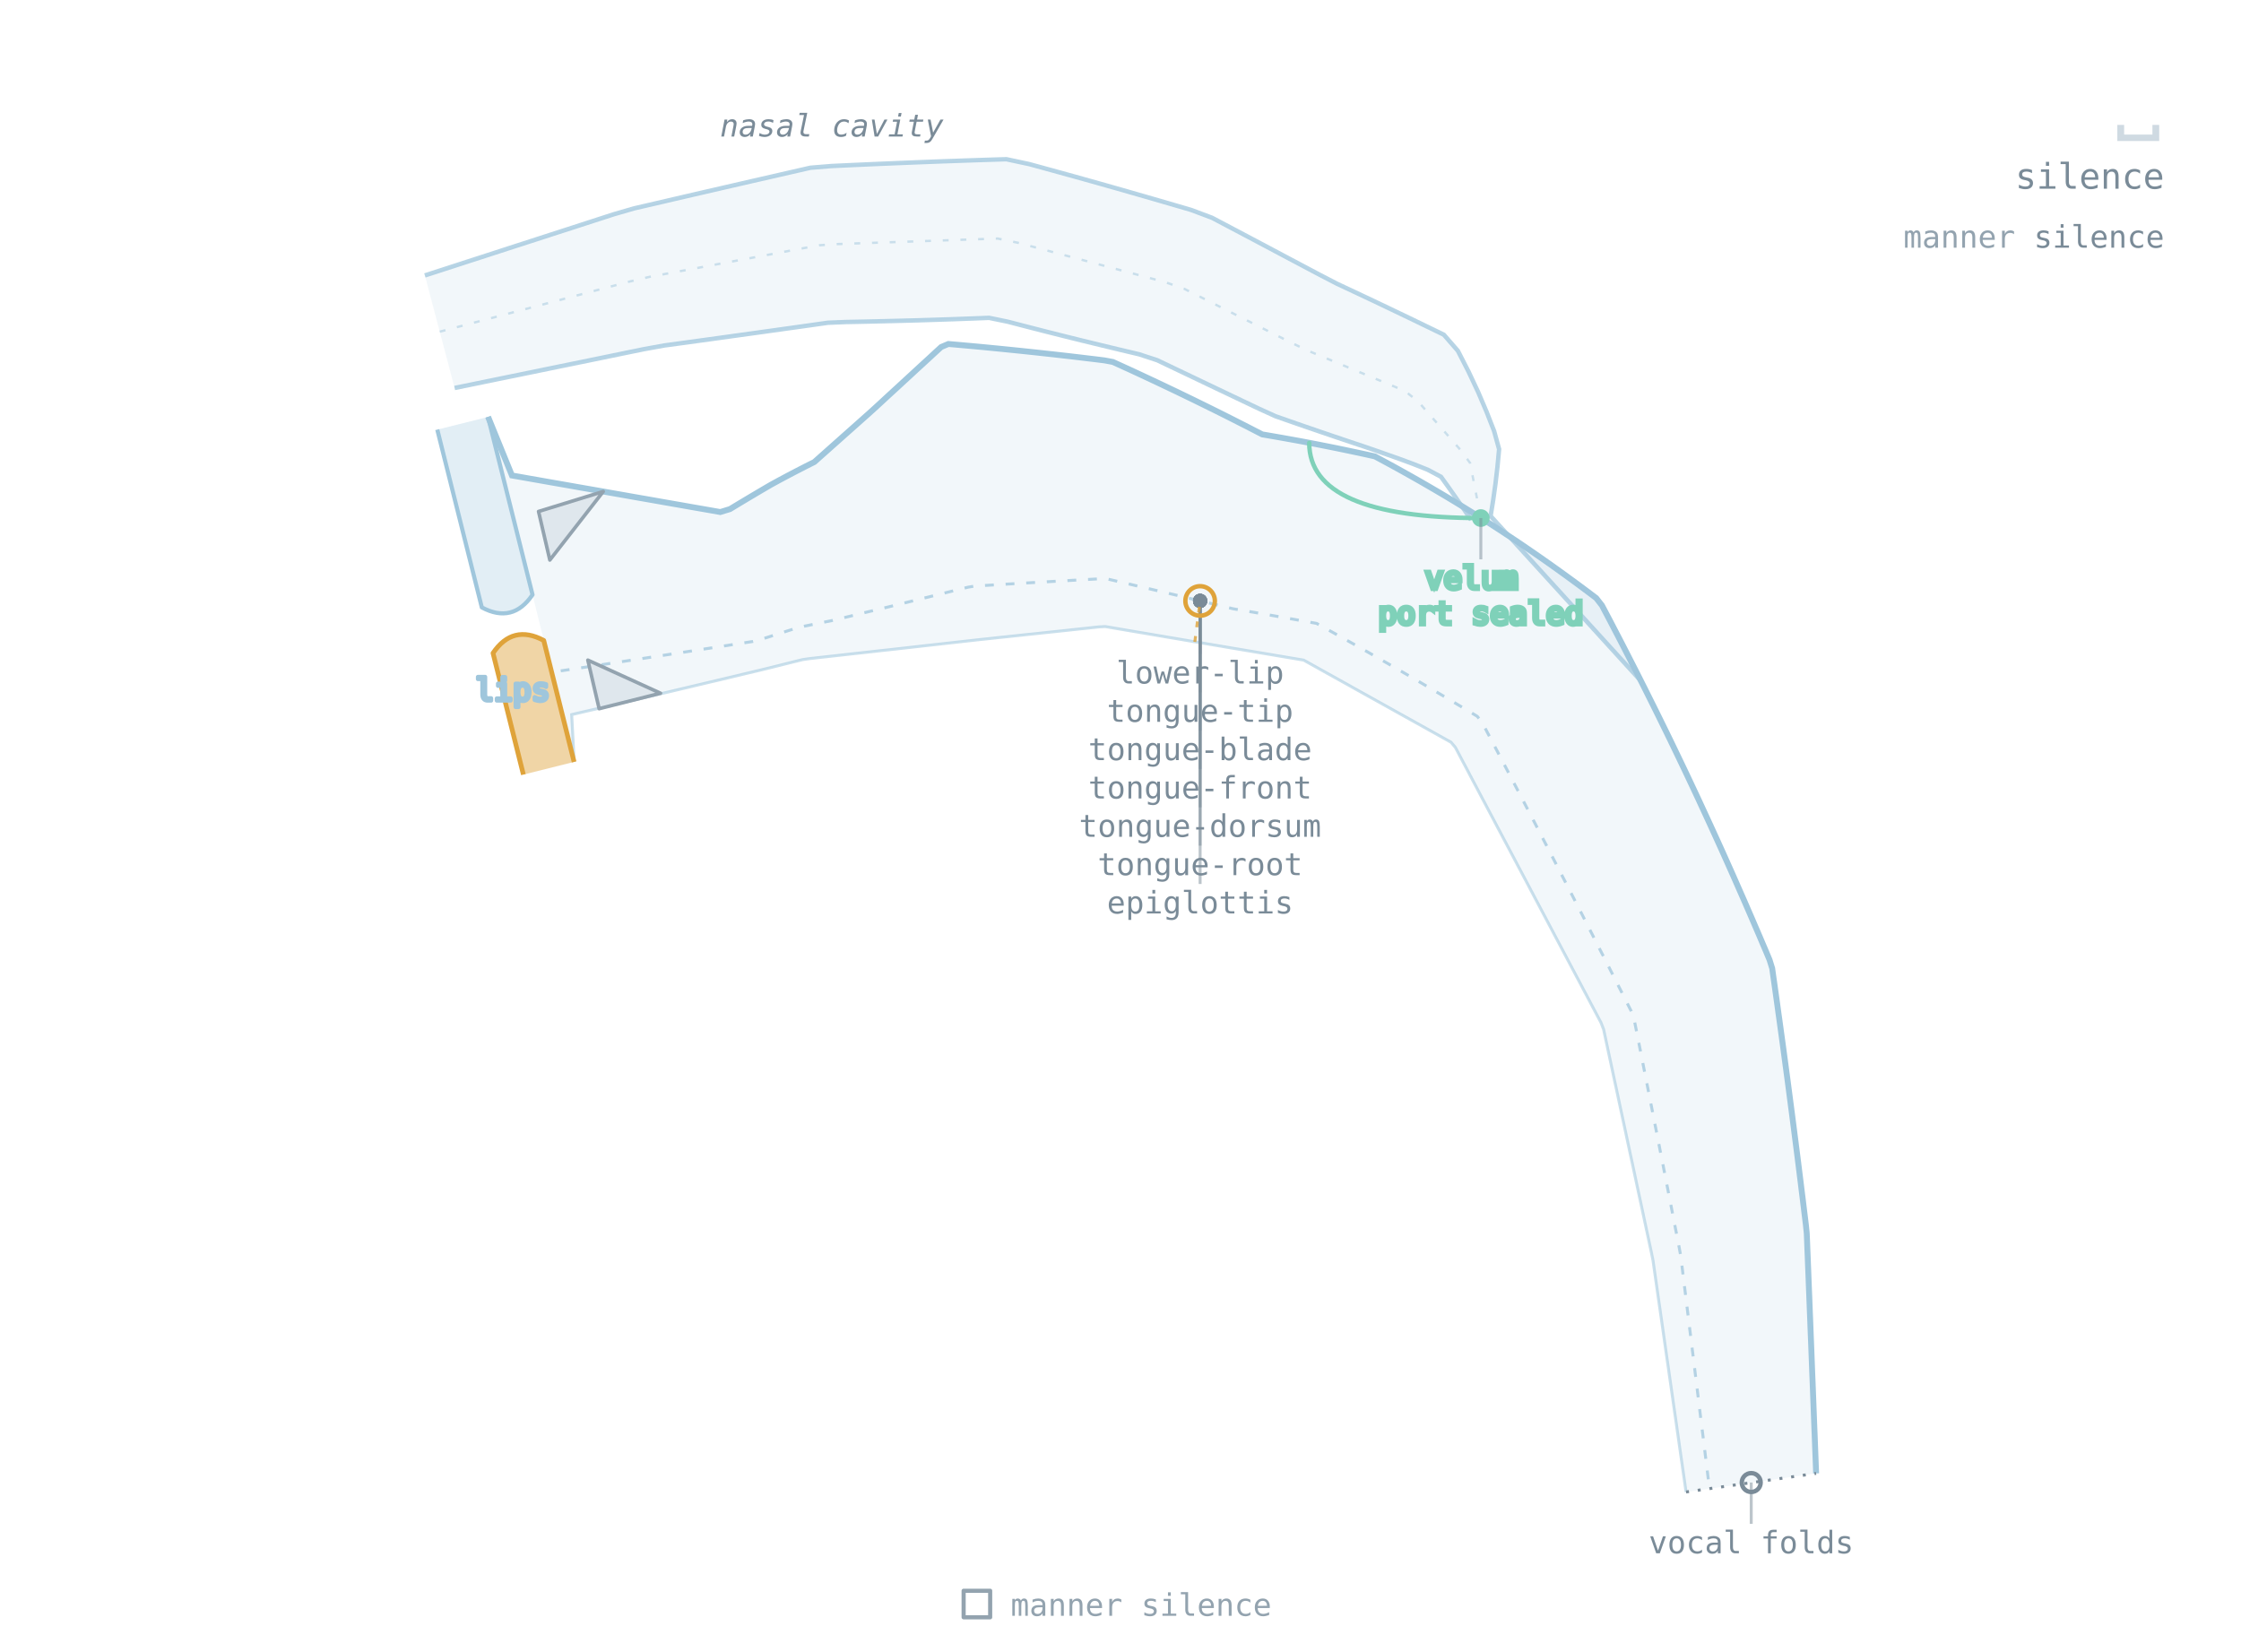
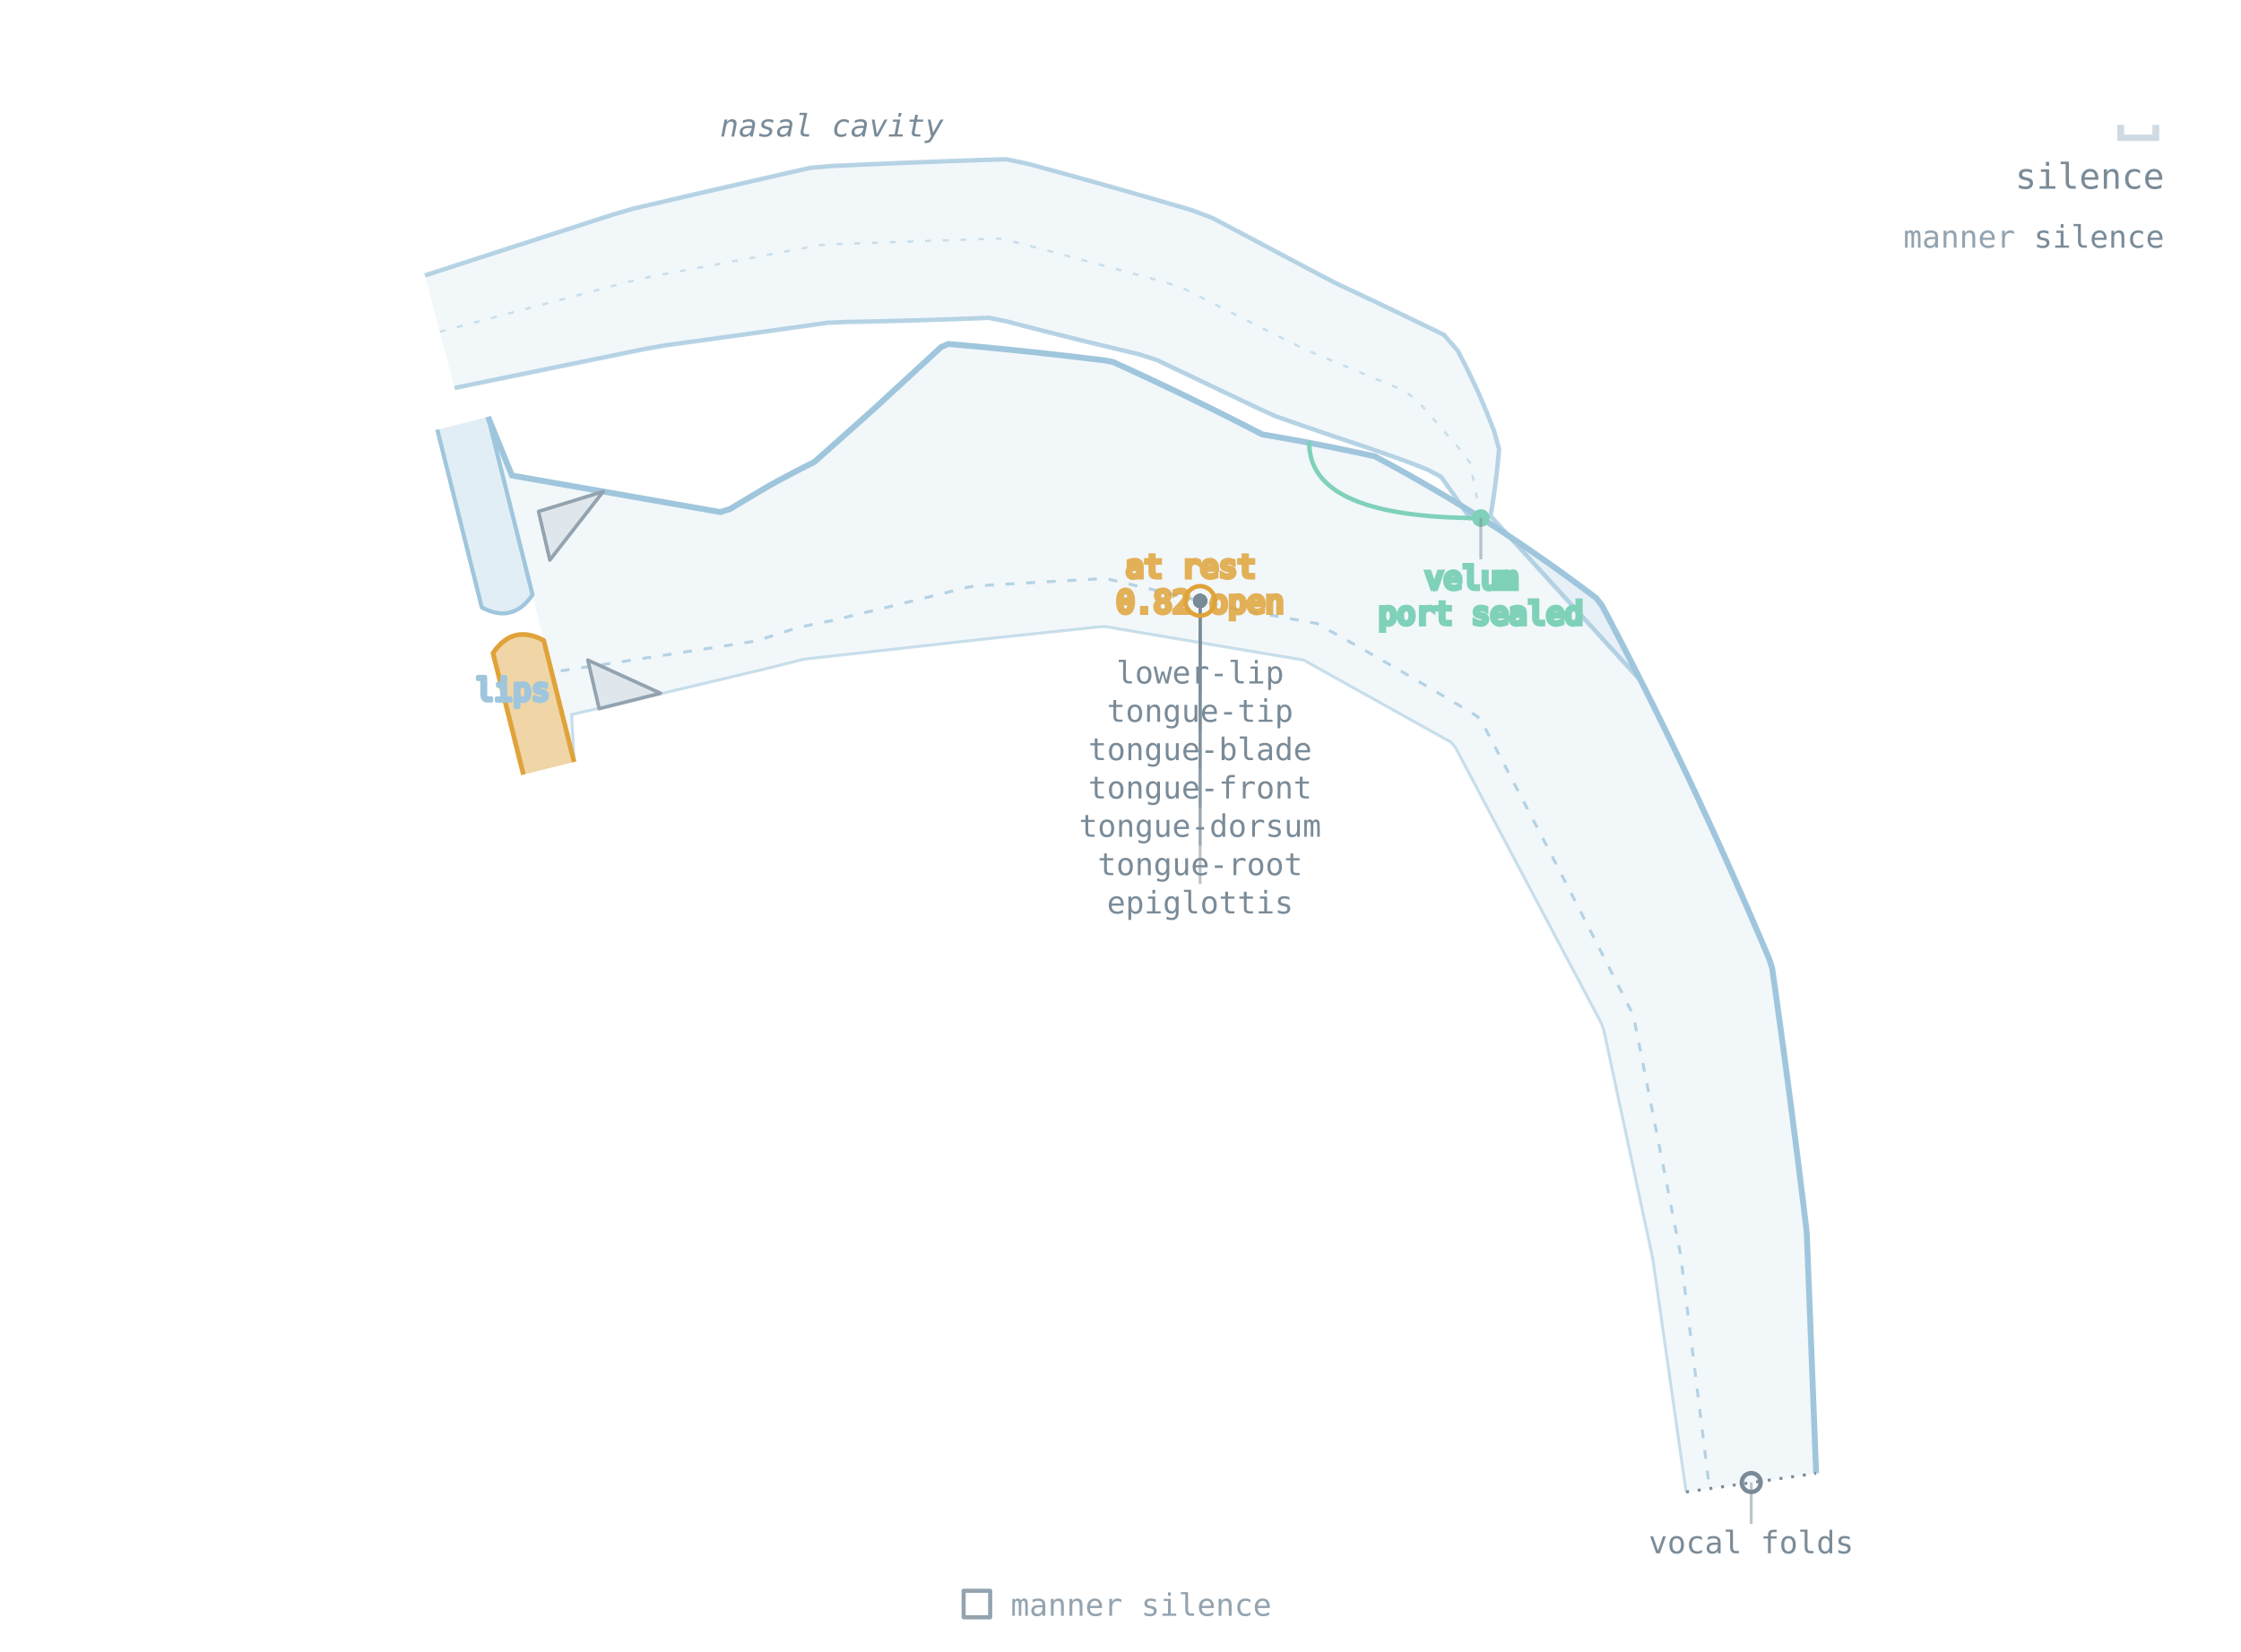
<svg xmlns="http://www.w3.org/2000/svg" viewBox="0 0 760 560" role="img" aria-label="Mid-sagittal tract section">
  <style>




body{background:#0A0E13;color:#CFDAE2;margin:0;
font:400 16px/1.62 ui-sans-serif,system-ui,-apple-system,"Segoe UI",sans-serif}
.wrap{max-width:820px;margin:0 auto;padding:52px 24px 88px;
display:flex;flex-direction:column;gap:34px}
.eyebrow{font:500 11px/1 ui-monospace,SFMono-Regular,Menlo,monospace;
letter-spacing:.18em;text-transform:uppercase;color:#DFA33A;margin:0}
h1{font-size:30px;line-height:1.2;font-weight:600;margin:10px 0 0;
text-wrap:balance;letter-spacing:-.012em}
h2{font-size:18px;font-weight:600;margin:0 0 4px}
p{margin:0;max-width:66ch}
section{display:flex;flex-direction:column;gap:12px}
figure{margin:0;background:#111922;border:1px solid #1E2B36;
border-radius:3px;padding:10px;overflow-x:auto}
figure svg{display:block;width:100%;height:auto;min-width:520px}
figcaption{font:400 13px/1.5 ui-monospace,SFMono-Regular,Menlo,monospace;
color:#7A8B98;padding:10px 4px 2px}
.sweep{stroke:none}
.sweep.trace{fill:rgba(159,198,220,.13)}
.sweep.prior{fill:rgba(70,89,106,.20)}
.wall{fill:none;stroke:#9FC6DC;stroke-width:2}
.openline{fill:none;stroke:#9FC6DC;stroke-width:1;opacity:.55}
.restline{fill:none;stroke:#9FC6DC;stroke-width:1;
stroke-dasharray:3 4;opacity:.75}
.lead{stroke-width:1;opacity:.5}
.lead.place{stroke:#9FC6DC}
.lead.place.fric{stroke:#DFA33A}
.lead.art{stroke:#7A8B98}
.mark.place{fill:#9FC6DC}
.mark.art{fill:#7A8B98}
.mark.place.fric{fill:#DFA33A}
.lbl{font:400 10.5px ui-monospace,SFMono-Regular,Menlo,monospace}
.glyph{font:500 24px ui-sans-serif,system-ui,-apple-system,sans-serif;
fill:#CFDAE2}
.lbl.caption{fill:#7A8B98;font-size:12px}
.lbl.feat{fill:#7A8B98}
.featkey{fill:#93A3AF;opacity:.75}
.lbl.place{fill:#9FC6DC}
.lbl.place.fric{fill:#DFA33A}
.lbl.art{fill:#7A8B98}
.lbl.rest{fill:#CFDAE2}
.lbl.nasal{fill:#7A8B98;font-style:italic}
.restmark{fill:none;stroke:#7A8B98;stroke-width:1}
.nasalfill{fill:rgba(159,198,220,.13);stroke:none}
.nasalside{fill:none;stroke:#9FC6DC;stroke-width:1.5;opacity:.75}
.nasalmid{fill:none;stroke:#9FC6DC;stroke-width:.8;
stroke-dasharray:2 4;opacity:.5}
.velum{stroke:#7FD1B9;stroke-width:1.5;stroke-linecap:round;fill:none}
.velumtip{fill:#7FD1B9}
.lbl.velum{fill:#5E9384;font-weight:400}
.median{stroke:#7A8B98;stroke-width:1;stroke-dasharray:1 3}
.fold{fill:rgba(159,198,220,.30);stroke:#9FC6DC;stroke-width:1.3;stroke-linejoin:round}
.fold.shut{fill:rgba(223,163,58,.45);stroke:#DFA33A;stroke-width:1.5}
.secondreach{stroke:#DFA33A;stroke-width:1;stroke-dasharray:1 3;opacity:.6}
.second{fill:none;stroke:#DFA33A;stroke-width:1.5;stroke-dasharray:3 2.5}
.lead.second{stroke:#DFA33A;opacity:.4}
.lbl.second{fill:#DFA33A;opacity:.85}
.chip{fill:none;stroke:#93A3AF;stroke-width:1.4;stroke-linejoin:round;
stroke-linecap:round}
.chip.out-of-plane{stroke-dasharray:2 2}
.chip.phase{stroke:#DFA33A}
.chip.prosodic{stroke:#7FD1B9;stroke-width:2.4}
.chip.approximate{stroke:#DFA33A;stroke-width:1.6}
.lbl.chiplbl{fill:#93A3AF}
.lip{fill:rgba(159,198,220,.30);stroke:#9FC6DC;stroke-width:1.4;stroke-linejoin:round}
.lipstem{stroke:#DFA33A;stroke-width:2;stroke-linecap:round;fill:none;opacity:.55}
.lip.shut{fill:rgba(223,163,58,.45);stroke:#DFA33A;stroke-width:1.6}
.lbl.lip{fill:#7A8B98;font-weight:400}
.tonguebody{fill:rgba(223,163,58,.16);stroke:none}
.tongue{fill:none;stroke:#DFA33A;stroke-width:2;stroke-linejoin:round;
stroke-linecap:round;opacity:.9}
.reach{stroke:#DFA33A;stroke-width:1;stroke-dasharray:2 3;opacity:.8}
.constriction{fill:none;stroke:#DFA33A;stroke-width:1.5}
.constriction.shut{fill:#DFA33A}
.lbl.constriction{fill:#DFA33A;font-weight:400;opacity:.85}
.teeth{fill:rgba(207,218,226,.55);stroke:#93A3AF;stroke-width:1.2;stroke-linejoin:round}
.teethmark{fill:#93A3AF}
.lbl.teeth{fill:#93A3AF;font-weight:400}
.medianmark{fill:none;stroke:#7A8B98;stroke-width:1.5}
.dot.measured{fill:#DFA33A}
td.measured{color:#DFA33A}
.line{fill:none;stroke-width:2;stroke-linejoin:round}
.line.prior{stroke:#46596A}
.line.trace{stroke:#9FC6DC}
.dot.prior{fill:#46596A}
.dot.trace{fill:#9FC6DC}
.grid{stroke:#1E2B36;stroke-width:1}
.tick,.axis{font:400 11px ui-monospace,SFMono-Regular,Menlo,monospace;
fill:#7A8B98}
.key{display:flex;flex-wrap:wrap;gap:18px;color:#7A8B98;
font:400 13px ui-monospace,SFMono-Regular,Menlo,monospace}
.key span{display:inline-flex;align-items:center;gap:7px}
.key i{width:15px;height:2px;display:inline-block}
table{border-collapse:collapse;width:100%;
font:400 13.5px ui-monospace,SFMono-Regular,Menlo,monospace}
th,td{text-align:left;padding:7px 12px 7px 0;
border-bottom:1px solid #1E2B36}
th{color:#7A8B98;font-weight:500;font-size:11px;letter-spacing:.1em;
text-transform:uppercase}
td.num{font-variant-numeric:tabular-nums}
td.moved{color:#DFA33A}

@media (prefers-color-scheme:light){




body{background:#DFE4E8;color:#16202A;margin:0;
font:400 16px/1.62 ui-sans-serif,system-ui,-apple-system,"Segoe UI",sans-serif}
.wrap{max-width:820px;margin:0 auto;padding:52px 24px 88px;
display:flex;flex-direction:column;gap:34px}
.eyebrow{font:500 11px/1 ui-monospace,SFMono-Regular,Menlo,monospace;
letter-spacing:.18em;text-transform:uppercase;color:#A96F0E;margin:0}
h1{font-size:30px;line-height:1.2;font-weight:600;margin:10px 0 0;
text-wrap:balance;letter-spacing:-.012em}
h2{font-size:18px;font-weight:600;margin:0 0 4px}
p{margin:0;max-width:66ch}
section{display:flex;flex-direction:column;gap:12px}
figure{margin:0;background:#F1F4F6;border:1px solid #C9D2D9;
border-radius:3px;padding:10px;overflow-x:auto}
figure svg{display:block;width:100%;height:auto;min-width:520px}
figcaption{font:400 13px/1.5 ui-monospace,SFMono-Regular,Menlo,monospace;
color:#5C6E7C;padding:10px 4px 2px}
.sweep{stroke:none}
.sweep.trace{fill:rgba(34,67,92,.10)}
.sweep.prior{fill:rgba(154,169,180,.22)}
.wall{fill:none;stroke:#22435C;stroke-width:2}
.openline{fill:none;stroke:#22435C;stroke-width:1;opacity:.55}
.restline{fill:none;stroke:#22435C;stroke-width:1;
stroke-dasharray:3 4;opacity:.75}
.lead{stroke-width:1;opacity:.5}
.lead.place{stroke:#22435C}
.lead.place.fric{stroke:#A96F0E}
.lead.art{stroke:#5C6E7C}
.mark.place{fill:#22435C}
.mark.art{fill:#5C6E7C}
.mark.place.fric{fill:#A96F0E}
.lbl{font:400 10.5px ui-monospace,SFMono-Regular,Menlo,monospace}
.glyph{font:500 24px ui-sans-serif,system-ui,-apple-system,sans-serif;
fill:#16202A}
.lbl.caption{fill:#5C6E7C;font-size:12px}
.lbl.feat{fill:#5C6E7C}
.featkey{fill:#6B7C88;opacity:.75}
.lbl.place{fill:#22435C}
.lbl.place.fric{fill:#A96F0E}
.lbl.art{fill:#5C6E7C}
.lbl.rest{fill:#16202A}
.lbl.nasal{fill:#5C6E7C;font-style:italic}
.restmark{fill:none;stroke:#5C6E7C;stroke-width:1}
.nasalfill{fill:rgba(34,67,92,.10);stroke:none}
.nasalside{fill:none;stroke:#22435C;stroke-width:1.5;opacity:.75}
.nasalmid{fill:none;stroke:#22435C;stroke-width:.8;
stroke-dasharray:2 4;opacity:.5}
.velum{stroke:#1F7A63;stroke-width:1.5;stroke-linecap:round;fill:none}
.velumtip{fill:#1F7A63}
.lbl.velum{fill:#4C8375;font-weight:400}
.median{stroke:#5C6E7C;stroke-width:1;stroke-dasharray:1 3}
.fold{fill:rgba(34,67,92,.22);stroke:#22435C;stroke-width:1.3;stroke-linejoin:round}
.fold.shut{fill:rgba(169,111,14,.38);stroke:#A96F0E;stroke-width:1.5}
.secondreach{stroke:#A96F0E;stroke-width:1;stroke-dasharray:1 3;opacity:.6}
.second{fill:none;stroke:#A96F0E;stroke-width:1.5;stroke-dasharray:3 2.5}
.lead.second{stroke:#A96F0E;opacity:.4}
.lbl.second{fill:#A96F0E;opacity:.85}
.chip{fill:none;stroke:#6B7C88;stroke-width:1.4;stroke-linejoin:round;
stroke-linecap:round}
.chip.out-of-plane{stroke-dasharray:2 2}
.chip.phase{stroke:#A96F0E}
.chip.prosodic{stroke:#1F7A63;stroke-width:2.4}
.chip.approximate{stroke:#A96F0E;stroke-width:1.6}
.lbl.chiplbl{fill:#6B7C88}
.lip{fill:rgba(34,67,92,.22);stroke:#22435C;stroke-width:1.4;stroke-linejoin:round}
.lipstem{stroke:#A96F0E;stroke-width:2;stroke-linecap:round;fill:none;opacity:.55}
.lip.shut{fill:rgba(169,111,14,.38);stroke:#A96F0E;stroke-width:1.6}
.lbl.lip{fill:#5C6E7C;font-weight:400}
.tonguebody{fill:rgba(169,111,14,.15);stroke:none}
.tongue{fill:none;stroke:#A96F0E;stroke-width:2;stroke-linejoin:round;
stroke-linecap:round;opacity:.9}
.reach{stroke:#A96F0E;stroke-width:1;stroke-dasharray:2 3;opacity:.8}
.constriction{fill:none;stroke:#A96F0E;stroke-width:1.5}
.constriction.shut{fill:#A96F0E}
.lbl.constriction{fill:#A96F0E;font-weight:400;opacity:.85}
.teeth{fill:rgba(22,32,42,.30);stroke:#6B7C88;stroke-width:1.2;stroke-linejoin:round}
.teethmark{fill:#6B7C88}
.lbl.teeth{fill:#6B7C88;font-weight:400}
.medianmark{fill:none;stroke:#5C6E7C;stroke-width:1.5}
.dot.measured{fill:#A96F0E}
td.measured{color:#A96F0E}
.line{fill:none;stroke-width:2;stroke-linejoin:round}
.line.prior{stroke:#9AA9B4}
.line.trace{stroke:#22435C}
.dot.prior{fill:#9AA9B4}
.dot.trace{fill:#22435C}
.grid{stroke:#C9D2D9;stroke-width:1}
.tick,.axis{font:400 11px ui-monospace,SFMono-Regular,Menlo,monospace;
fill:#5C6E7C}
.key{display:flex;flex-wrap:wrap;gap:18px;color:#5C6E7C;
font:400 13px ui-monospace,SFMono-Regular,Menlo,monospace}
.key span{display:inline-flex;align-items:center;gap:7px}
.key i{width:15px;height:2px;display:inline-block}
table{border-collapse:collapse;width:100%;
font:400 13.5px ui-monospace,SFMono-Regular,Menlo,monospace}
th,td{text-align:left;padding:7px 12px 7px 0;
border-bottom:1px solid #C9D2D9}
th{color:#5C6E7C;font-weight:500;font-size:11px;letter-spacing:.1em;
text-transform:uppercase}
td.num{font-variant-numeric:tabular-nums}
td.moved{color:#A96F0E}

}</style>
  <path d="M165.52,141.37 L173.62,161.26 L176.83,161.82 L180.04,162.39 L183.25,162.95 L186.46,163.52 L189.67,164.08 L192.88,164.64 L196.09,165.21 L199.30,165.77 L202.52,166.33 L205.73,166.90 L208.94,167.46 L212.15,168.02 L215.36,168.59 L218.57,169.15 L221.78,169.71 L225.00,170.28 L228.21,170.84 L231.42,171.40 L234.63,171.97 L237.85,172.53 L241.06,173.09 L244.27,173.66 L247.57,172.65 L250.96,170.60 L254.39,168.55 L257.85,166.50 L261.34,164.46 L264.35,162.81 L267.26,161.26 L270.20,159.72 L273.18,158.19 L276.20,156.67 L278.25,154.84 L280.30,153.02 L282.34,151.20 L284.39,149.38 L286.44,147.55 L288.49,145.73 L290.54,143.91 L292.59,142.08 L294.64,140.26 L296.68,138.41 L298.73,136.53 L300.77,134.64 L302.82,132.76 L304.87,130.88 L306.91,128.99 L308.96,127.11 L311.00,125.22 L313.05,123.34 L315.10,121.46 L317.14,119.57 L319.19,117.69 L321.62,116.66 L324.63,116.92 L327.63,117.19 L330.63,117.46 L333.61,117.74 L336.59,118.03 L339.57,118.32 L342.53,118.62 L345.49,118.92 L348.43,119.23 L351.37,119.54 L354.30,119.86 L357.23,120.18 L360.14,120.51 L363.05,120.84 L365.94,121.18 L368.83,121.53 L371.71,121.87 L374.58,122.23 L377.43,122.76 L380.21,124.03 L382.98,125.29 L385.73,126.56 L388.47,127.84 L391.21,129.12 L393.92,130.40 L396.63,131.69 L399.32,132.97 L402.00,134.27 L404.67,135.56 L407.32,136.86 L409.96,138.16 L412.59,139.46 L415.21,140.77 L417.81,142.08 L420.39,143.39 L422.97,144.70 L425.53,146.02 L428.08,147.33 L431.27,147.87 L434.47,148.43 L437.66,149.00 L440.86,149.58 L444.05,150.18 L447.23,150.80 L450.42,151.43 L453.60,152.07 L456.77,152.73 L459.94,153.40 L463.11,154.08 L466.26,154.78 L469.30,156.41 L472.33,158.05 L475.35,159.72 L478.37,161.41 L481.39,163.12 L484.39,164.85 L487.39,166.60 L490.38,168.37 L493.35,170.16 L496.32,171.97 L499.27,173.79 L502.20,175.64 L505.13,177.50 L508.03,179.37 L510.92,181.27 L513.79,183.17 L516.64,185.09 L519.47,187.03 L522.28,188.97 L525.07,190.93 L527.83,192.89 L530.58,194.87 L533.30,196.85 L536.00,198.84 L538.68,200.84 L541.33,202.84 L543.28,205.34 L544.78,208.18 L546.27,211.01 L547.75,213.86 L549.23,216.70 L550.70,219.55 L552.16,222.40 L553.62,225.26 L555.08,228.11 L556.52,230.97 L557.96,233.83 L559.39,236.70 L560.82,239.56 L562.24,242.43 L563.65,245.30 L565.06,248.17 L566.46,251.04 L567.85,253.92 L569.23,256.79 L570.61,259.67 L571.98,262.54 L573.34,265.42 L574.69,268.29 L576.04,271.17 L577.37,274.05 L578.70,276.92 L580.03,279.80 L581.34,282.67 L582.65,285.54 L583.95,288.41 L585.24,291.29 L586.52,294.15 L587.80,297.02 L589.06,299.89 L590.32,302.75 L591.58,305.61 L592.82,308.47 L594.06,311.32 L595.28,314.17 L596.51,317.02 L597.72,319.87 L598.93,322.71 L600.12,325.55 L601.01,328.42 L601.42,331.35 L601.84,334.28 L602.25,337.21 L602.66,340.13 L603.06,343.06 L603.47,345.98 L603.87,348.90 L604.27,351.82 L604.67,354.73 L605.06,357.65 L605.45,360.56 L605.84,363.47 L606.23,366.38 L606.61,369.28 L606.99,372.18 L607.37,375.08 L607.75,377.98 L608.12,380.88 L608.49,383.77 L608.86,386.66 L609.23,389.55 L609.60,392.44 L609.96,395.32 L610.32,398.21 L610.68,401.08 L611.03,403.96 L611.39,406.83 L611.74,409.71 L612.09,412.57 L612.44,415.44 L612.73,418.26 L612.84,420.89 L612.94,423.53 L613.05,426.16 L613.15,428.80 L613.26,431.43 L613.36,434.06 L613.46,436.70 L613.57,439.33 L613.67,441.96 L613.77,444.59 L613.88,447.22 L613.98,449.85 L614.08,452.48 L614.19,455.11 L614.29,457.73 L614.39,460.36 L614.49,462.99 L614.59,465.61 L614.70,468.24 L614.80,470.86 L614.90,473.49 L615.00,476.11 L615.10,478.74 L615.20,481.36 L615.30,483.98 L615.41,486.60 L615.51,489.22 L615.61,491.84 L615.71,494.46 L615.81,497.08 L615.91,499.70 L571.80,506.00 L571.44,503.47 L571.08,500.94 L570.71,498.41 L570.35,495.88 L569.99,493.35 L569.63,490.82 L569.27,488.28 L568.91,485.75 L568.55,483.22 L568.19,480.69 L567.82,478.16 L567.46,475.63 L567.10,473.10 L566.74,470.57 L566.38,468.04 L566.02,465.51 L565.66,462.98 L565.29,460.45 L564.93,457.91 L564.57,455.38 L564.21,452.85 L563.85,450.32 L563.49,447.79 L563.13,445.26 L562.77,442.73 L562.40,440.20 L562.04,437.67 L561.68,435.14 L561.32,432.61 L560.96,430.08 L560.60,427.54 L560.09,425.01 L559.55,422.48 L559.01,419.95 L558.46,417.42 L557.92,414.89 L557.38,412.36 L556.84,409.83 L556.30,407.30 L555.75,404.77 L555.21,402.24 L554.67,399.71 L554.13,397.17 L553.59,394.64 L553.04,392.11 L552.50,389.58 L551.96,387.05 L551.42,384.52 L550.88,381.99 L550.33,379.46 L549.79,376.93 L549.25,374.40 L548.71,371.87 L548.17,369.33 L547.62,366.80 L547.08,364.27 L546.54,361.74 L546.00,359.21 L545.45,356.68 L544.91,354.15 L544.37,351.62 L543.83,349.09 L542.91,346.74 L541.73,344.52 L540.56,342.30 L539.38,340.08 L538.21,337.86 L537.03,335.64 L535.86,333.42 L534.68,331.20 L533.51,328.99 L532.33,326.77 L531.16,324.55 L529.98,322.33 L528.81,320.11 L527.63,317.89 L526.46,315.67 L525.28,313.45 L524.11,311.23 L522.93,309.01 L521.76,306.79 L520.58,304.57 L519.41,302.35 L518.24,300.13 L517.06,297.91 L515.89,295.69 L514.71,293.47 L513.54,291.25 L512.36,289.03 L511.19,286.81 L510.01,284.59 L508.84,282.37 L507.66,280.15 L506.49,277.93 L505.31,275.71 L504.14,273.49 L502.96,271.27 L501.79,269.05 L500.62,266.83 L499.44,264.61 L498.27,262.38 L497.10,260.16 L495.92,257.94 L494.75,255.72 L493.58,253.50 L492.10,251.74 L490.18,250.67 L488.26,249.59 L486.34,248.52 L484.42,247.45 L482.50,246.38 L480.58,245.31 L478.65,244.24 L476.73,243.17 L474.81,242.10 L472.89,241.03 L470.96,239.95 L469.04,238.88 L467.12,237.81 L465.20,236.74 L463.27,235.67 L461.35,234.60 L459.43,233.53 L457.51,232.45 L455.58,231.38 L453.66,230.31 L451.74,229.24 L449.81,228.17 L447.89,227.10 L445.97,226.02 L444.04,224.95 L442.12,223.88 L439.95,223.51 L437.78,223.15 L435.60,222.78 L433.43,222.42 L431.26,222.05 L429.09,221.69 L426.91,221.32 L424.74,220.95 L422.57,220.59 L420.39,220.22 L418.22,219.86 L416.05,219.49 L413.88,219.12 L411.71,218.76 L409.54,218.39 L407.38,218.02 L405.21,217.66 L403.04,217.29 L400.87,216.92 L398.70,216.55 L396.53,216.19 L394.36,215.82 L392.19,215.45 L390.03,215.08 L387.86,214.71 L385.69,214.35 L383.52,213.98 L381.35,213.61 L379.18,213.24 L377.01,212.87 L374.84,212.50 L372.62,212.62 L370.39,212.86 L368.17,213.10 L365.94,213.33 L363.71,213.57 L361.48,213.81 L359.25,214.05 L357.02,214.29 L354.79,214.52 L352.56,214.76 L350.33,215.00 L348.10,215.23 L345.87,215.47 L343.64,215.71 L341.41,215.95 L339.18,216.18 L336.95,216.42 L334.72,216.66 L332.49,216.89 L330.26,217.14 L328.03,217.39 L325.80,217.64 L323.57,217.89 L321.35,218.14 L319.12,218.39 L316.89,218.64 L314.66,218.89 L312.44,219.14 L310.21,219.39 L307.98,219.64 L305.75,219.89 L303.53,220.14 L301.30,220.39 L299.07,220.63 L296.85,220.88 L294.62,221.13 L292.39,221.38 L290.17,221.62 L287.94,221.87 L285.71,222.12 L283.49,222.37 L281.26,222.62 L279.03,222.86 L276.81,223.11 L274.58,223.36 L272.22,223.70 L269.32,224.42 L266.42,225.14 L263.52,225.87 L260.62,226.59 L257.72,227.30 L254.82,227.99 L251.92,228.68 L249.02,229.38 L246.12,230.07 L243.22,230.76 L240.32,231.44 L237.42,232.13 L234.52,232.82 L231.62,233.51 L228.72,234.19 L225.81,234.88 L222.91,235.56 L220.01,236.24 L217.11,236.93 L214.20,237.61 L211.30,238.29 L208.40,238.97 L205.49,239.65 L202.59,240.33 L199.69,241.00 L196.78,241.68 L193.88,242.36 L194.73,258.39 Z" class="sweep trace" />
  <path d="M165.52,141.37 L173.62,161.26 L176.83,161.82 L180.04,162.39 L183.25,162.95 L186.46,163.52 L189.67,164.08 L192.88,164.64 L196.09,165.21 L199.30,165.77 L202.52,166.33 L205.73,166.90 L208.94,167.46 L212.15,168.02 L215.36,168.59 L218.57,169.15 L221.78,169.71 L225.00,170.28 L228.21,170.84 L231.42,171.40 L234.63,171.97 L237.85,172.53 L241.06,173.09 L244.27,173.66 L247.57,172.65 L250.96,170.60 L254.39,168.55 L257.85,166.50 L261.34,164.46 L264.35,162.81 L267.26,161.26 L270.20,159.72 L273.18,158.19 L276.20,156.67 L278.25,154.84 L280.30,153.02 L282.34,151.20 L284.39,149.38 L286.44,147.55 L288.49,145.73 L290.54,143.91 L292.59,142.08 L294.64,140.26 L296.68,138.41 L298.73,136.53 L300.77,134.64 L302.82,132.76 L304.87,130.88 L306.91,128.99 L308.96,127.11 L311.00,125.22 L313.05,123.34 L315.10,121.46 L317.14,119.57 L319.19,117.69 L321.62,116.66 L324.63,116.92 L327.63,117.19 L330.63,117.46 L333.61,117.74 L336.59,118.03 L339.57,118.32 L342.53,118.62 L345.49,118.92 L348.43,119.23 L351.37,119.54 L354.30,119.86 L357.23,120.18 L360.14,120.51 L363.05,120.84 L365.94,121.18 L368.83,121.53 L371.71,121.87 L374.58,122.23 L377.43,122.76 L380.21,124.03 L382.98,125.29 L385.73,126.56 L388.47,127.84 L391.21,129.12 L393.92,130.40 L396.63,131.69 L399.32,132.97 L402.00,134.27 L404.67,135.56 L407.32,136.86 L409.96,138.16 L412.59,139.46 L415.21,140.77 L417.81,142.08 L420.39,143.39 L422.97,144.70 L425.53,146.02 L428.08,147.33 L431.27,147.87 L434.47,148.43 L437.66,149.00 L440.86,149.58 L444.05,150.18 L447.23,150.80 L450.42,151.43 L453.60,152.07 L456.77,152.73 L459.94,153.40 L463.11,154.08 L466.26,154.78 L469.30,156.41 L472.33,158.05 L475.35,159.72 L478.37,161.41 L481.39,163.12 L484.39,164.85 L487.39,166.60 L490.38,168.37 L493.35,170.16 L496.32,171.97 L499.27,173.79 L502.20,175.64 L505.13,177.50 L508.03,179.37 L510.92,181.27 L513.79,183.17 L516.64,185.09 L519.47,187.03 L522.28,188.97 L525.07,190.93 L527.83,192.89 L530.58,194.87 L533.30,196.85 L536.00,198.84 L538.68,200.84 L541.33,202.84 L543.28,205.34 L544.78,208.18 L546.27,211.01 L547.75,213.86 L549.23,216.70 L550.70,219.55 L552.16,222.40 L553.62,225.26 L555.08,228.11 L556.52,230.97 L557.96,233.83 L559.39,236.70 L560.82,239.56 L562.24,242.43 L563.65,245.30 L565.06,248.17 L566.46,251.04 L567.85,253.92 L569.23,256.79 L570.61,259.67 L571.98,262.54 L573.34,265.42 L574.69,268.29 L576.04,271.17 L577.37,274.05 L578.70,276.92 L580.03,279.80 L581.34,282.67 L582.65,285.54 L583.95,288.41 L585.24,291.29 L586.52,294.15 L587.80,297.02 L589.06,299.89 L590.32,302.75 L591.58,305.61 L592.82,308.47 L594.06,311.32 L595.28,314.17 L596.51,317.02 L597.72,319.87 L598.93,322.71 L600.12,325.55 L601.01,328.42 L601.42,331.35 L601.84,334.28 L602.25,337.21 L602.66,340.13 L603.06,343.06 L603.47,345.98 L603.87,348.90 L604.27,351.82 L604.67,354.73 L605.06,357.65 L605.45,360.56 L605.84,363.47 L606.23,366.38 L606.61,369.28 L606.99,372.18 L607.37,375.08 L607.75,377.98 L608.12,380.88 L608.49,383.77 L608.86,386.66 L609.23,389.55 L609.60,392.44 L609.96,395.32 L610.32,398.21 L610.68,401.08 L611.03,403.96 L611.39,406.83 L611.74,409.71 L612.09,412.57 L612.44,415.44 L612.73,418.26 L612.84,420.89 L612.94,423.53 L613.05,426.16 L613.15,428.80 L613.26,431.43 L613.36,434.06 L613.46,436.70 L613.57,439.33 L613.67,441.96 L613.77,444.59 L613.88,447.22 L613.98,449.85 L614.08,452.48 L614.19,455.11 L614.29,457.73 L614.39,460.36 L614.49,462.99 L614.59,465.61 L614.70,468.24 L614.80,470.86 L614.90,473.49 L615.00,476.11 L615.10,478.74 L615.20,481.36 L615.30,483.98 L615.41,486.60 L615.51,489.22 L615.61,491.84 L615.71,494.46 L615.81,497.08 L615.91,499.70" class="wall" />
  <path d="M190.17,227.52 L193.13,227.08 L196.10,226.63 L199.06,226.19 L202.02,225.74 L204.98,225.29 L207.94,224.84 L210.90,224.39 L213.86,223.94 L216.82,223.49 L219.78,223.04 L222.74,222.59 L225.70,222.14 L228.66,221.68 L231.62,221.23 L234.57,220.77 L237.53,220.31 L240.49,219.86 L243.45,219.40 L246.41,218.94 L249.37,218.48 L252.32,218.02 L255.28,217.56 L258.25,216.79 L261.24,215.83 L264.24,214.87 L267.24,213.92 L270.25,212.96 L272.72,212.38 L275.08,211.90 L277.43,211.42 L279.80,210.94 L282.17,210.46 L284.36,209.93 L286.56,209.40 L288.75,208.87 L290.94,208.33 L293.14,207.80 L295.33,207.27 L297.53,206.74 L299.72,206.21 L301.92,205.68 L304.11,205.15 L306.31,204.60 L308.50,204.05 L310.70,203.51 L312.89,202.96 L315.09,202.42 L317.28,201.87 L319.48,201.33 L321.67,200.78 L323.87,200.24 L326.06,199.70 L328.26,199.15 L330.52,198.77 L332.89,198.62 L335.26,198.48 L337.63,198.34 L340.00,198.19 L342.37,198.05 L344.73,197.91 L347.09,197.77 L349.45,197.63 L351.81,197.50 L354.17,197.36 L356.53,197.22 L358.88,197.09 L361.24,196.96 L363.59,196.82 L365.94,196.69 L368.29,196.56 L370.63,196.43 L372.98,196.30 L375.31,196.30 L377.59,196.83 L379.86,197.36 L382.14,197.89 L384.41,198.43 L386.68,198.96 L388.95,199.49 L391.22,200.03 L393.48,200.56 L395.74,201.10 L398.00,201.63 L400.26,202.17 L402.51,202.71 L404.76,203.24 L407.01,203.78 L409.26,204.32 L411.50,204.86 L413.74,205.40 L415.98,205.93 L418.22,206.47 L420.58,206.87 L422.93,207.27 L425.29,207.67 L427.65,208.08 L430.00,208.49 L432.36,208.90 L434.71,209.31 L437.07,209.73 L439.42,210.15 L441.77,210.57 L444.12,211.00 L446.47,211.42 L448.60,212.59 L450.72,213.77 L452.84,214.95 L454.96,216.13 L457.08,217.32 L459.20,218.51 L461.32,219.70 L463.43,220.90 L465.54,222.10 L467.65,223.31 L469.76,224.52 L471.87,225.73 L473.97,226.94 L476.07,228.16 L478.16,229.38 L480.26,230.60 L482.35,231.83 L484.43,233.05 L486.51,234.28 L488.59,235.51 L490.66,236.75 L492.73,237.98 L494.80,239.22 L496.86,240.45 L498.92,241.69 L500.97,242.93 L502.53,244.82 L503.76,247.16 L504.99,249.49 L506.22,251.82 L507.45,254.16 L508.67,256.49 L509.90,258.83 L511.12,261.16 L512.35,263.50 L513.57,265.83 L514.79,268.17 L516.01,270.51 L517.23,272.84 L518.45,275.18 L519.67,277.52 L520.89,279.85 L522.10,282.19 L523.31,284.53 L524.53,286.86 L525.74,289.20 L526.95,291.54 L528.16,293.88 L529.36,296.22 L530.57,298.55 L531.77,300.89 L532.98,303.23 L534.18,305.57 L535.38,307.91 L536.58,310.24 L537.77,312.58 L538.97,314.92 L540.16,317.25 L541.36,319.59 L542.55,321.93 L543.74,324.26 L544.93,326.60 L546.11,328.93 L547.30,331.26 L548.48,333.60 L549.67,335.93 L550.85,338.26 L552.03,340.60 L553.21,342.93 L554.12,345.37 L554.64,347.97 L555.16,350.57 L555.68,353.17 L556.20,355.78 L556.72,358.38 L557.23,360.98 L557.75,363.58 L558.27,366.18 L558.78,368.78 L559.30,371.38 L559.81,373.98 L560.33,376.58 L560.84,379.18 L561.35,381.78 L561.87,384.37 L562.38,386.97 L562.89,389.57 L563.40,392.17 L563.92,394.76 L564.43,397.36 L564.94,399.95 L565.45,402.55 L565.96,405.14 L566.47,407.74 L566.98,410.33 L567.48,412.92 L567.99,415.52 L568.50,418.11 L569.01,420.70 L569.51,423.29 L569.98,425.87 L570.30,428.42 L570.61,430.97 L570.93,433.52 L571.24,436.07 L571.56,438.62 L571.87,441.17 L572.19,443.72 L572.50,446.27 L572.82,448.82 L573.13,451.37 L573.45,453.91 L573.76,456.46 L574.08,459.01 L574.39,461.56 L574.71,464.11 L575.02,466.66 L575.34,469.20 L575.65,471.75 L575.97,474.30 L576.28,476.85 L576.59,479.40 L576.91,481.94 L577.22,484.49 L577.54,487.04 L577.85,489.58 L578.17,492.13 L578.48,494.68 L578.80,497.23 L579.11,499.77 L579.42,502.32 L579.74,504.87" class="restline" />
  <path d="M194.73,258.39 L193.88,242.36 L196.78,241.68 L199.69,241.00 L202.59,240.33 L205.49,239.65 L208.40,238.97 L211.30,238.29 L214.20,237.61 L217.11,236.93 L220.01,236.24 L222.91,235.56 L225.81,234.88 L228.72,234.19 L231.62,233.51 L234.52,232.82 L237.42,232.13 L240.32,231.44 L243.22,230.76 L246.12,230.07 L249.02,229.38 L251.92,228.68 L254.82,227.99 L257.72,227.30 L260.62,226.59 L263.52,225.87 L266.42,225.14 L269.32,224.42 L272.22,223.70 L274.58,223.36 L276.81,223.11 L279.03,222.86 L281.26,222.62 L283.49,222.37 L285.71,222.12 L287.94,221.87 L290.17,221.62 L292.39,221.38 L294.62,221.13 L296.85,220.88 L299.07,220.63 L301.30,220.39 L303.53,220.14 L305.75,219.89 L307.98,219.64 L310.21,219.39 L312.44,219.14 L314.66,218.89 L316.89,218.64 L319.12,218.39 L321.35,218.14 L323.57,217.89 L325.80,217.64 L328.03,217.39 L330.26,217.14 L332.49,216.89 L334.72,216.66 L336.95,216.42 L339.18,216.18 L341.41,215.95 L343.64,215.71 L345.87,215.47 L348.10,215.23 L350.33,215.00 L352.56,214.76 L354.79,214.52 L357.02,214.29 L359.25,214.05 L361.48,213.81 L363.71,213.57 L365.94,213.33 L368.17,213.10 L370.39,212.86 L372.62,212.62 L374.84,212.50 L377.01,212.87 L379.18,213.24 L381.35,213.61 L383.52,213.98 L385.69,214.35 L387.86,214.71 L390.03,215.08 L392.19,215.45 L394.36,215.82 L396.53,216.19 L398.70,216.55 L400.87,216.92 L403.04,217.29 L405.21,217.66 L407.38,218.02 L409.54,218.39 L411.71,218.76 L413.88,219.12 L416.05,219.49 L418.22,219.86 L420.39,220.22 L422.57,220.59 L424.74,220.95 L426.91,221.32 L429.09,221.69 L431.26,222.05 L433.43,222.42 L435.60,222.78 L437.78,223.15 L439.95,223.51 L442.12,223.88 L444.04,224.95 L445.97,226.02 L447.89,227.10 L449.81,228.17 L451.74,229.24 L453.66,230.31 L455.58,231.38 L457.51,232.45 L459.43,233.53 L461.35,234.60 L463.27,235.67 L465.20,236.74 L467.12,237.81 L469.04,238.88 L470.96,239.95 L472.89,241.03 L474.81,242.10 L476.73,243.17 L478.65,244.24 L480.58,245.31 L482.50,246.38 L484.42,247.45 L486.34,248.52 L488.26,249.59 L490.18,250.67 L492.10,251.74 L493.58,253.50 L494.75,255.72 L495.92,257.94 L497.10,260.16 L498.27,262.38 L499.44,264.61 L500.62,266.83 L501.79,269.05 L502.96,271.27 L504.14,273.49 L505.31,275.71 L506.49,277.93 L507.66,280.15 L508.84,282.37 L510.01,284.59 L511.19,286.81 L512.36,289.03 L513.54,291.25 L514.71,293.47 L515.89,295.69 L517.06,297.91 L518.24,300.13 L519.41,302.35 L520.58,304.57 L521.76,306.79 L522.93,309.01 L524.11,311.23 L525.28,313.45 L526.46,315.67 L527.63,317.89 L528.81,320.11 L529.98,322.33 L531.16,324.55 L532.33,326.77 L533.51,328.99 L534.68,331.20 L535.86,333.42 L537.03,335.64 L538.21,337.86 L539.38,340.08 L540.56,342.30 L541.73,344.52 L542.91,346.74 L543.83,349.09 L544.37,351.62 L544.91,354.15 L545.45,356.68 L546.00,359.21 L546.54,361.74 L547.08,364.27 L547.62,366.80 L548.17,369.33 L548.71,371.87 L549.25,374.40 L549.79,376.93 L550.33,379.46 L550.88,381.99 L551.42,384.52 L551.96,387.05 L552.50,389.58 L553.04,392.11 L553.59,394.64 L554.13,397.17 L554.67,399.71 L555.21,402.24 L555.75,404.77 L556.30,407.30 L556.84,409.83 L557.38,412.36 L557.92,414.89 L558.46,417.42 L559.01,419.95 L559.55,422.48 L560.09,425.01 L560.60,427.54 L560.96,430.08 L561.32,432.61 L561.68,435.14 L562.04,437.67 L562.40,440.20 L562.77,442.73 L563.13,445.26 L563.49,447.79 L563.85,450.32 L564.21,452.85 L564.57,455.38 L564.93,457.91 L565.29,460.45 L565.66,462.98 L566.02,465.51 L566.38,468.04 L566.74,470.57 L567.10,473.10 L567.46,475.63 L567.82,478.16 L568.19,480.69 L568.55,483.22 L568.91,485.75 L569.27,488.28 L569.63,490.82 L569.99,493.35 L570.35,495.88 L570.71,498.41 L571.08,500.94 L571.44,503.47 L571.80,506.00" class="openline" />
  <line x1="407.0" y1="203.8" x2="407.0" y2="221.8" class="lead art" />
  <circle cx="407.0" cy="203.8" r="2.4" class="mark art" />
  <text x="407.0" y="231.8" class="lbl art" text-anchor="middle">
    <tspan x="407.0" dy="0">lower-lip</tspan>
  </text>
  <line x1="407.0" y1="203.8" x2="407.0" y2="234.8" class="lead art" />
  <circle cx="407.0" cy="203.8" r="2.4" class="mark art" />
  <text x="407.0" y="244.8" class="lbl art" text-anchor="middle">
    <tspan x="407.0" dy="0">tongue-tip</tspan>
  </text>
  <line x1="407.0" y1="203.8" x2="407.0" y2="247.8" class="lead art" />
  <circle cx="407.0" cy="203.8" r="2.4" class="mark art" />
  <text x="407.0" y="257.8" class="lbl art" text-anchor="middle">
    <tspan x="407.0" dy="0">tongue-blade</tspan>
  </text>
  <line x1="407.0" y1="203.8" x2="407.0" y2="260.8" class="lead art" />
  <circle cx="407.0" cy="203.8" r="2.4" class="mark art" />
  <text x="407.0" y="270.8" class="lbl art" text-anchor="middle">
    <tspan x="407.0" dy="0">tongue-front</tspan>
  </text>
  <line x1="407.0" y1="203.8" x2="407.0" y2="273.8" class="lead art" />
  <circle cx="407.0" cy="203.8" r="2.4" class="mark art" />
  <text x="407.0" y="283.8" class="lbl art" text-anchor="middle">
    <tspan x="407.0" dy="0">tongue-dorsum</tspan>
  </text>
  <line x1="407.0" y1="203.8" x2="407.0" y2="286.8" class="lead art" />
  <circle cx="407.0" cy="203.8" r="2.4" class="mark art" />
  <text x="407.0" y="296.8" class="lbl art" text-anchor="middle">
    <tspan x="407.0" dy="0">tongue-root</tspan>
  </text>
  <line x1="407.0" y1="203.8" x2="407.0" y2="299.8" class="lead art" />
  <circle cx="407.0" cy="203.8" r="2.4" class="mark art" />
  <text x="407.0" y="309.8" class="lbl art" text-anchor="middle">
    <tspan x="407.0" dy="0">epiglottis</tspan>
  </text>
  <line x1="571.8" y1="506.0" x2="615.9" y2="499.7" class="median" />
  <circle cx="593.9" cy="502.8" r="3.2" class="medianmark" />
  <line x1="593.9" y1="502.8" x2="593.9" y2="516.8" class="lead art" />
  <text x="593.9" y="526.8" class="lbl art" text-anchor="middle">
    <tspan x="593.9" dy="0">vocal folds</tspan>
  </text>
  <path d="M186.47,189.93 L182.64,173.46 L204.58,166.70 Z" class="teeth" />
  <path d="M199.36,223.88 L203.19,240.35 L224.01,235.11 Z" class="teeth" />
  <path d="M144.09,93.41 L151.20,91.11 L158.31,88.80 L165.43,86.50 L172.54,84.19 L179.67,81.89 L186.79,79.58 L193.92,77.28 L201.05,74.97 L208.18,72.66 L215.10,70.66 L221.71,69.13 L228.33,67.59 L234.95,66.05 L241.59,64.52 L248.23,62.99 L254.87,61.46 L261.53,59.94 L268.19,58.41 L274.85,56.89 L282.09,56.30 L289.48,55.96 L296.87,55.63 L304.27,55.32 L311.67,55.02 L319.08,54.74 L326.48,54.48 L333.89,54.23 L341.30,54.00 L349.08,55.66 L356.96,57.82 L364.82,59.99 L372.68,62.19 L380.52,64.41 L388.35,66.66 L396.16,68.92 L403.96,71.20 L411.05,73.86 L417.12,77.06 L423.19,80.27 L429.25,83.48 L435.31,86.70 L441.37,89.91 L447.42,93.12 L453.48,96.26 L459.57,99.11 L465.64,101.97 L471.68,104.85 L477.70,107.73 L483.70,110.63 L489.67,113.53 L494.41,118.97 L498.04,126.05 L501.30,132.99 L504.17,139.72 L506.70,146.18 L508.40,152.34 L507.84,158.32 L507.16,164.11 L506.38,169.67 L505.52,175.01 L556.52,230.97 L555.08,228.11 L553.62,225.26 L552.16,222.40 L550.70,219.55 L549.23,216.70 L547.75,213.86 L546.27,211.01 L544.78,208.18 L543.28,205.34 L541.33,202.84 L538.68,200.84 L536.00,198.84 L533.30,196.85 L530.58,194.87 L527.83,192.89 L525.07,190.93 L522.28,188.97 L519.47,187.03 L516.64,185.09 L513.79,183.17 L510.92,181.27 L508.03,179.37 L505.13,177.50 L502.20,175.64 L498.88,176.31 L496.20,172.34 L493.59,168.58 L491.09,165.04 L488.70,161.71 L484.17,159.30 L479.36,157.39 L474.91,155.74 L470.83,154.30 L467.13,153.00 L463.02,151.58 L457.88,149.86 L452.77,148.14 L447.69,146.41 L442.62,144.67 L437.58,142.92 L432.56,141.16 L426.95,138.61 L421.19,135.87 L415.43,133.13 L409.68,130.39 L403.93,127.64 L398.18,124.90 L392.44,122.16 L386.29,120.15 L379.87,118.63 L373.48,117.09 L367.10,115.54 L360.73,113.96 L354.38,112.36 L348.04,110.73 L341.71,109.09 L335.43,107.80 L329.36,108.03 L323.30,108.25 L317.23,108.45 L311.16,108.64 L305.09,108.80 L299.02,108.95 L292.94,109.09 L286.85,109.21 L280.75,109.46 L274.62,110.33 L268.49,111.19 L262.34,112.05 L256.19,112.91 L250.04,113.76 L243.87,114.62 L237.70,115.47 L231.52,116.32 L225.34,117.16 L218.58,118.38 L211.43,119.84 L204.29,121.31 L197.14,122.78 L189.99,124.24 L182.83,125.71 L175.67,127.18 L168.51,128.64 L161.35,130.11 L154.18,131.58 Z" class="nasalfill" />
  <path d="M144.09,93.41 L151.20,91.11 L158.31,88.80 L165.43,86.50 L172.54,84.19 L179.67,81.89 L186.79,79.58 L193.92,77.28 L201.05,74.97 L208.18,72.66 L215.10,70.66 L221.71,69.13 L228.33,67.59 L234.95,66.05 L241.59,64.52 L248.23,62.99 L254.87,61.46 L261.53,59.94 L268.19,58.41 L274.85,56.89 L282.09,56.30 L289.48,55.96 L296.87,55.63 L304.27,55.32 L311.67,55.02 L319.08,54.74 L326.48,54.48 L333.89,54.23 L341.30,54.00 L349.08,55.66 L356.96,57.82 L364.82,59.99 L372.68,62.19 L380.52,64.41 L388.35,66.66 L396.16,68.92 L403.96,71.20 L411.05,73.86 L417.12,77.06 L423.19,80.27 L429.25,83.48 L435.31,86.70 L441.37,89.91 L447.42,93.12 L453.48,96.26 L459.57,99.11 L465.64,101.97 L471.68,104.85 L477.70,107.73 L483.70,110.63 L489.67,113.53 L494.41,118.97 L498.04,126.05 L501.30,132.99 L504.17,139.72 L506.70,146.18 L508.40,152.34 L507.84,158.32 L507.16,164.11 L506.38,169.67 L505.52,175.01 L556.52,230.97 L555.08,228.11 L553.62,225.26 L552.16,222.40 L550.70,219.55 L549.23,216.70 L547.75,213.86 L546.27,211.01 L544.78,208.18 L543.28,205.34 L541.33,202.84 L538.68,200.84 L536.00,198.84 L533.30,196.85 L530.58,194.87 L527.83,192.89 L525.07,190.93 L522.28,188.97 L519.47,187.03 L516.64,185.09 L513.79,183.17 L510.92,181.27 L508.03,179.37 L505.13,177.50 L502.20,175.64" class="nasalside" />
  <path d="M154.18,131.58 L161.35,130.11 L168.51,128.64 L175.67,127.18 L182.83,125.71 L189.99,124.24 L197.14,122.78 L204.29,121.31 L211.43,119.84 L218.58,118.38 L225.34,117.16 L231.52,116.32 L237.70,115.47 L243.87,114.62 L250.04,113.76 L256.19,112.91 L262.34,112.05 L268.49,111.19 L274.62,110.33 L280.75,109.46 L286.85,109.21 L292.94,109.09 L299.02,108.95 L305.09,108.80 L311.16,108.64 L317.23,108.45 L323.30,108.25 L329.36,108.03 L335.43,107.80 L341.71,109.09 L348.04,110.73 L354.38,112.36 L360.73,113.96 L367.10,115.54 L373.48,117.09 L379.87,118.63 L386.29,120.15 L392.44,122.16 L398.18,124.90 L403.93,127.64 L409.68,130.39 L415.43,133.13 L421.19,135.87 L426.95,138.61 L432.56,141.16 L437.58,142.92 L442.62,144.67 L447.69,146.41 L452.77,148.14 L457.88,149.86 L463.02,151.58 L467.13,153.00 L470.83,154.30 L474.91,155.74 L479.36,157.39 L484.17,159.30 L488.70,161.71 L491.09,165.04 L493.59,168.58 L496.20,172.34 L498.88,176.31" class="nasalside" />
  <path d="M149.13,112.49 L156.27,110.61 L163.41,108.72 L170.55,106.84 L177.69,104.95 L184.83,103.07 L191.96,101.18 L199.10,99.29 L206.24,97.41 L213.38,95.52 L220.22,93.91 L226.62,92.72 L233.02,91.53 L239.41,90.34 L245.81,89.14 L252.21,87.95 L258.61,86.76 L265.01,85.56 L271.40,84.37 L277.80,83.18 L284.47,82.76 L291.21,82.52 L297.94,82.29 L304.68,82.06 L311.42,81.83 L318.15,81.60 L324.89,81.36 L331.63,81.13 L338.36,80.90 L345.39,82.37 L352.50,84.27 L359.60,86.17 L366.71,88.07 L373.81,89.97 L380.91,91.87 L388.02,93.78 L395.12,95.68 L401.75,98.01 L407.65,100.98 L413.56,103.96 L419.46,106.94 L425.37,109.91 L431.28,112.89 L437.18,115.87 L443.02,118.71 L448.57,121.02 L454.13,123.32 L459.68,125.63 L465.24,127.94 L470.79,130.25 L476.35,132.55 L480.77,135.99 L484.43,140.18 L488.10,144.36 L491.77,148.55 L495.43,152.74 L498.55,157.02 L499.46,161.68 L500.37,166.34 L501.29,171.00 L502.20,175.66" class="nasalmid" />
  <text x="282.1" y="46.3" class="lbl nasal" text-anchor="middle">nasal cavity</text>
  <path d="M444.0,150.2 Q444.0,175.7 502.2,175.7" class="velum" />
  <circle cx="502.2" cy="175.7" r="3" class="velumtip" />
  <line x1="502.2" y1="175.7" x2="502.2" y2="189.7" class="lead art" />
  <text x="502.2" y="199.7" class="lbl velum" text-anchor="middle">
    <tspan x="502.2" dy="0">velum</tspan>
    <tspan x="502.2" dy="12">port sealed</tspan>
  </text>
-   <line x1="405.2" y1="217.7" x2="407.0" y2="203.8" class="reach" />
  <circle cx="407.0" cy="203.8" r="5" class="constriction" />
+   <text x="407.0" y="195.8" class="lbl constriction" text-anchor="middle">
+     <tspan x="407.0" dy="0">at rest</tspan>
+     <tspan x="407.0" dy="12">0.82 open</tspan>
+   </text>
  <rect x="326.8" y="539.5" width="9.0" height="9.0" class="chip off-scale" />
  <text x="387.0" y="548.0" class="lbl chiplbl" text-anchor="middle">manner silence</text>
  <path d="M148.3,145.7 L163.4,206.0 Q173.9,211.6 180.6,201.7 L165.5,141.4" class="lip" />
  <path d="M177.5,262.7 L167.2,221.5 Q173.9,211.6 184.4,217.2 L194.7,258.4" class="lip shut" />
  <text x="173.9" y="237.6" class="lbl lip" text-anchor="middle">lips</text>
  <text x="734" y="44" class="glyph" text-anchor="end">␣</text>
  <text x="734" y="64" class="lbl caption" text-anchor="end">silence</text>
  <text x="734" y="84" class="lbl feat" text-anchor="end">
    <tspan class="featkey">manner</tspan> silence</text>
</svg>
